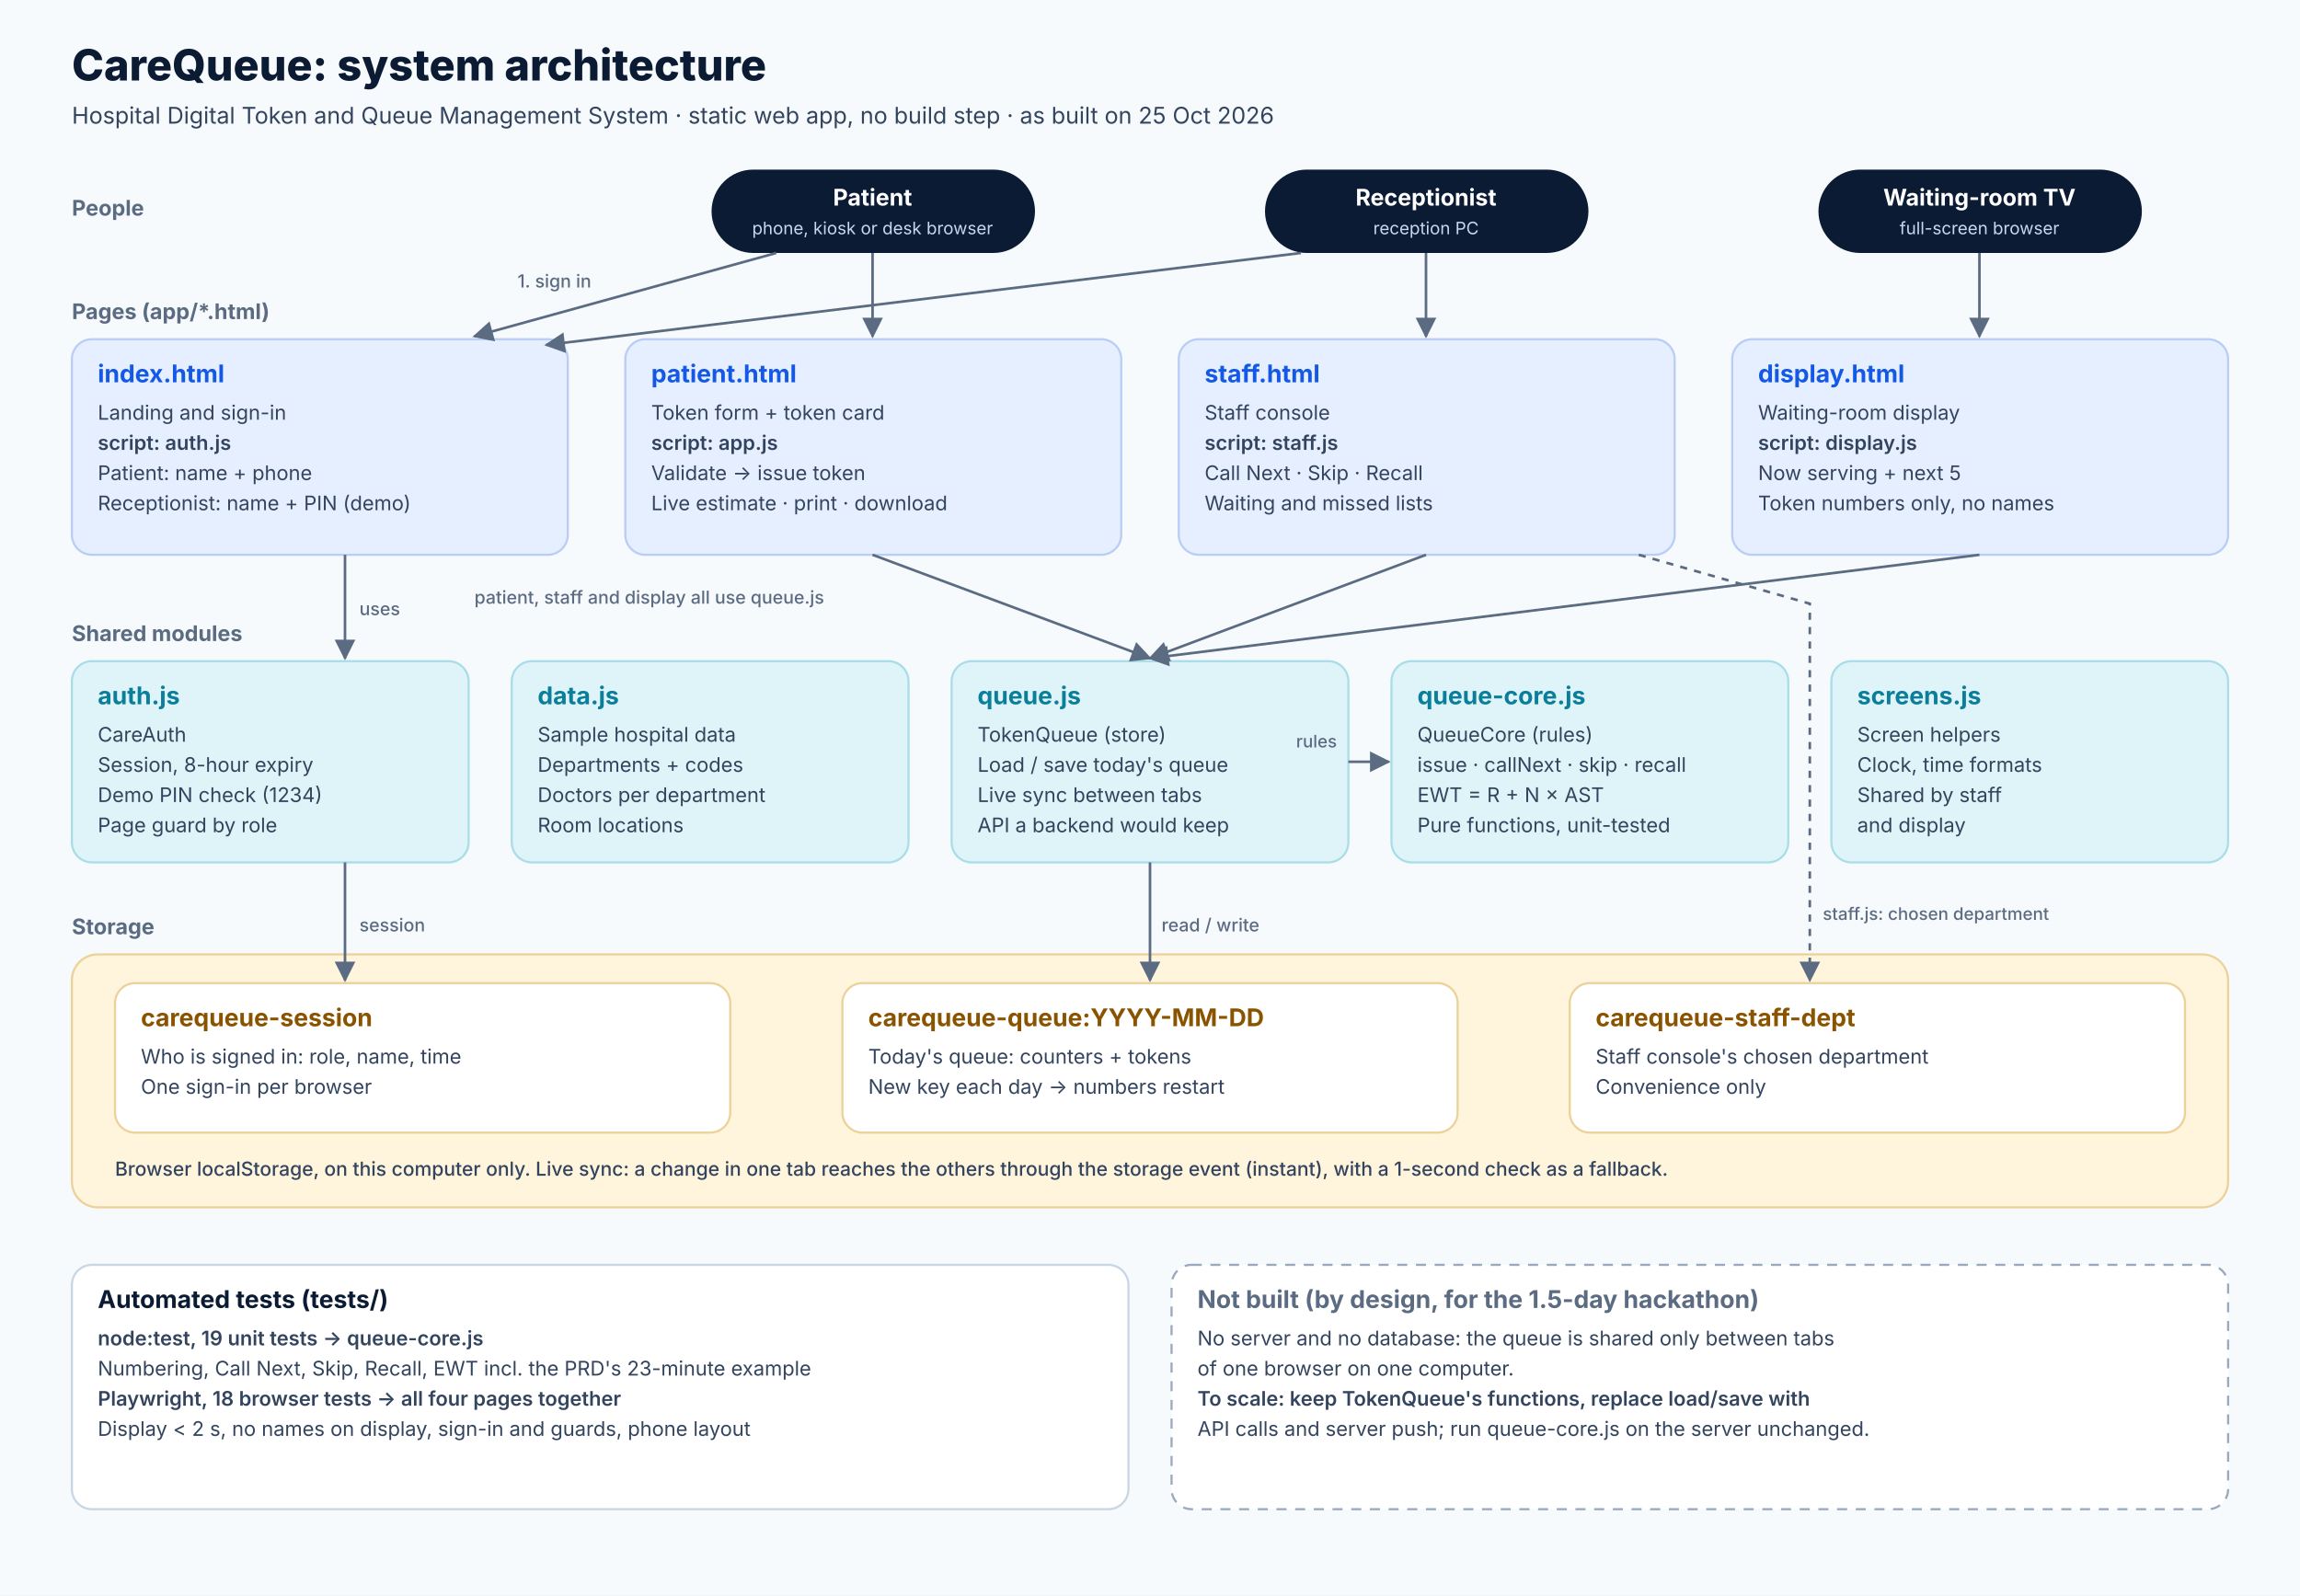
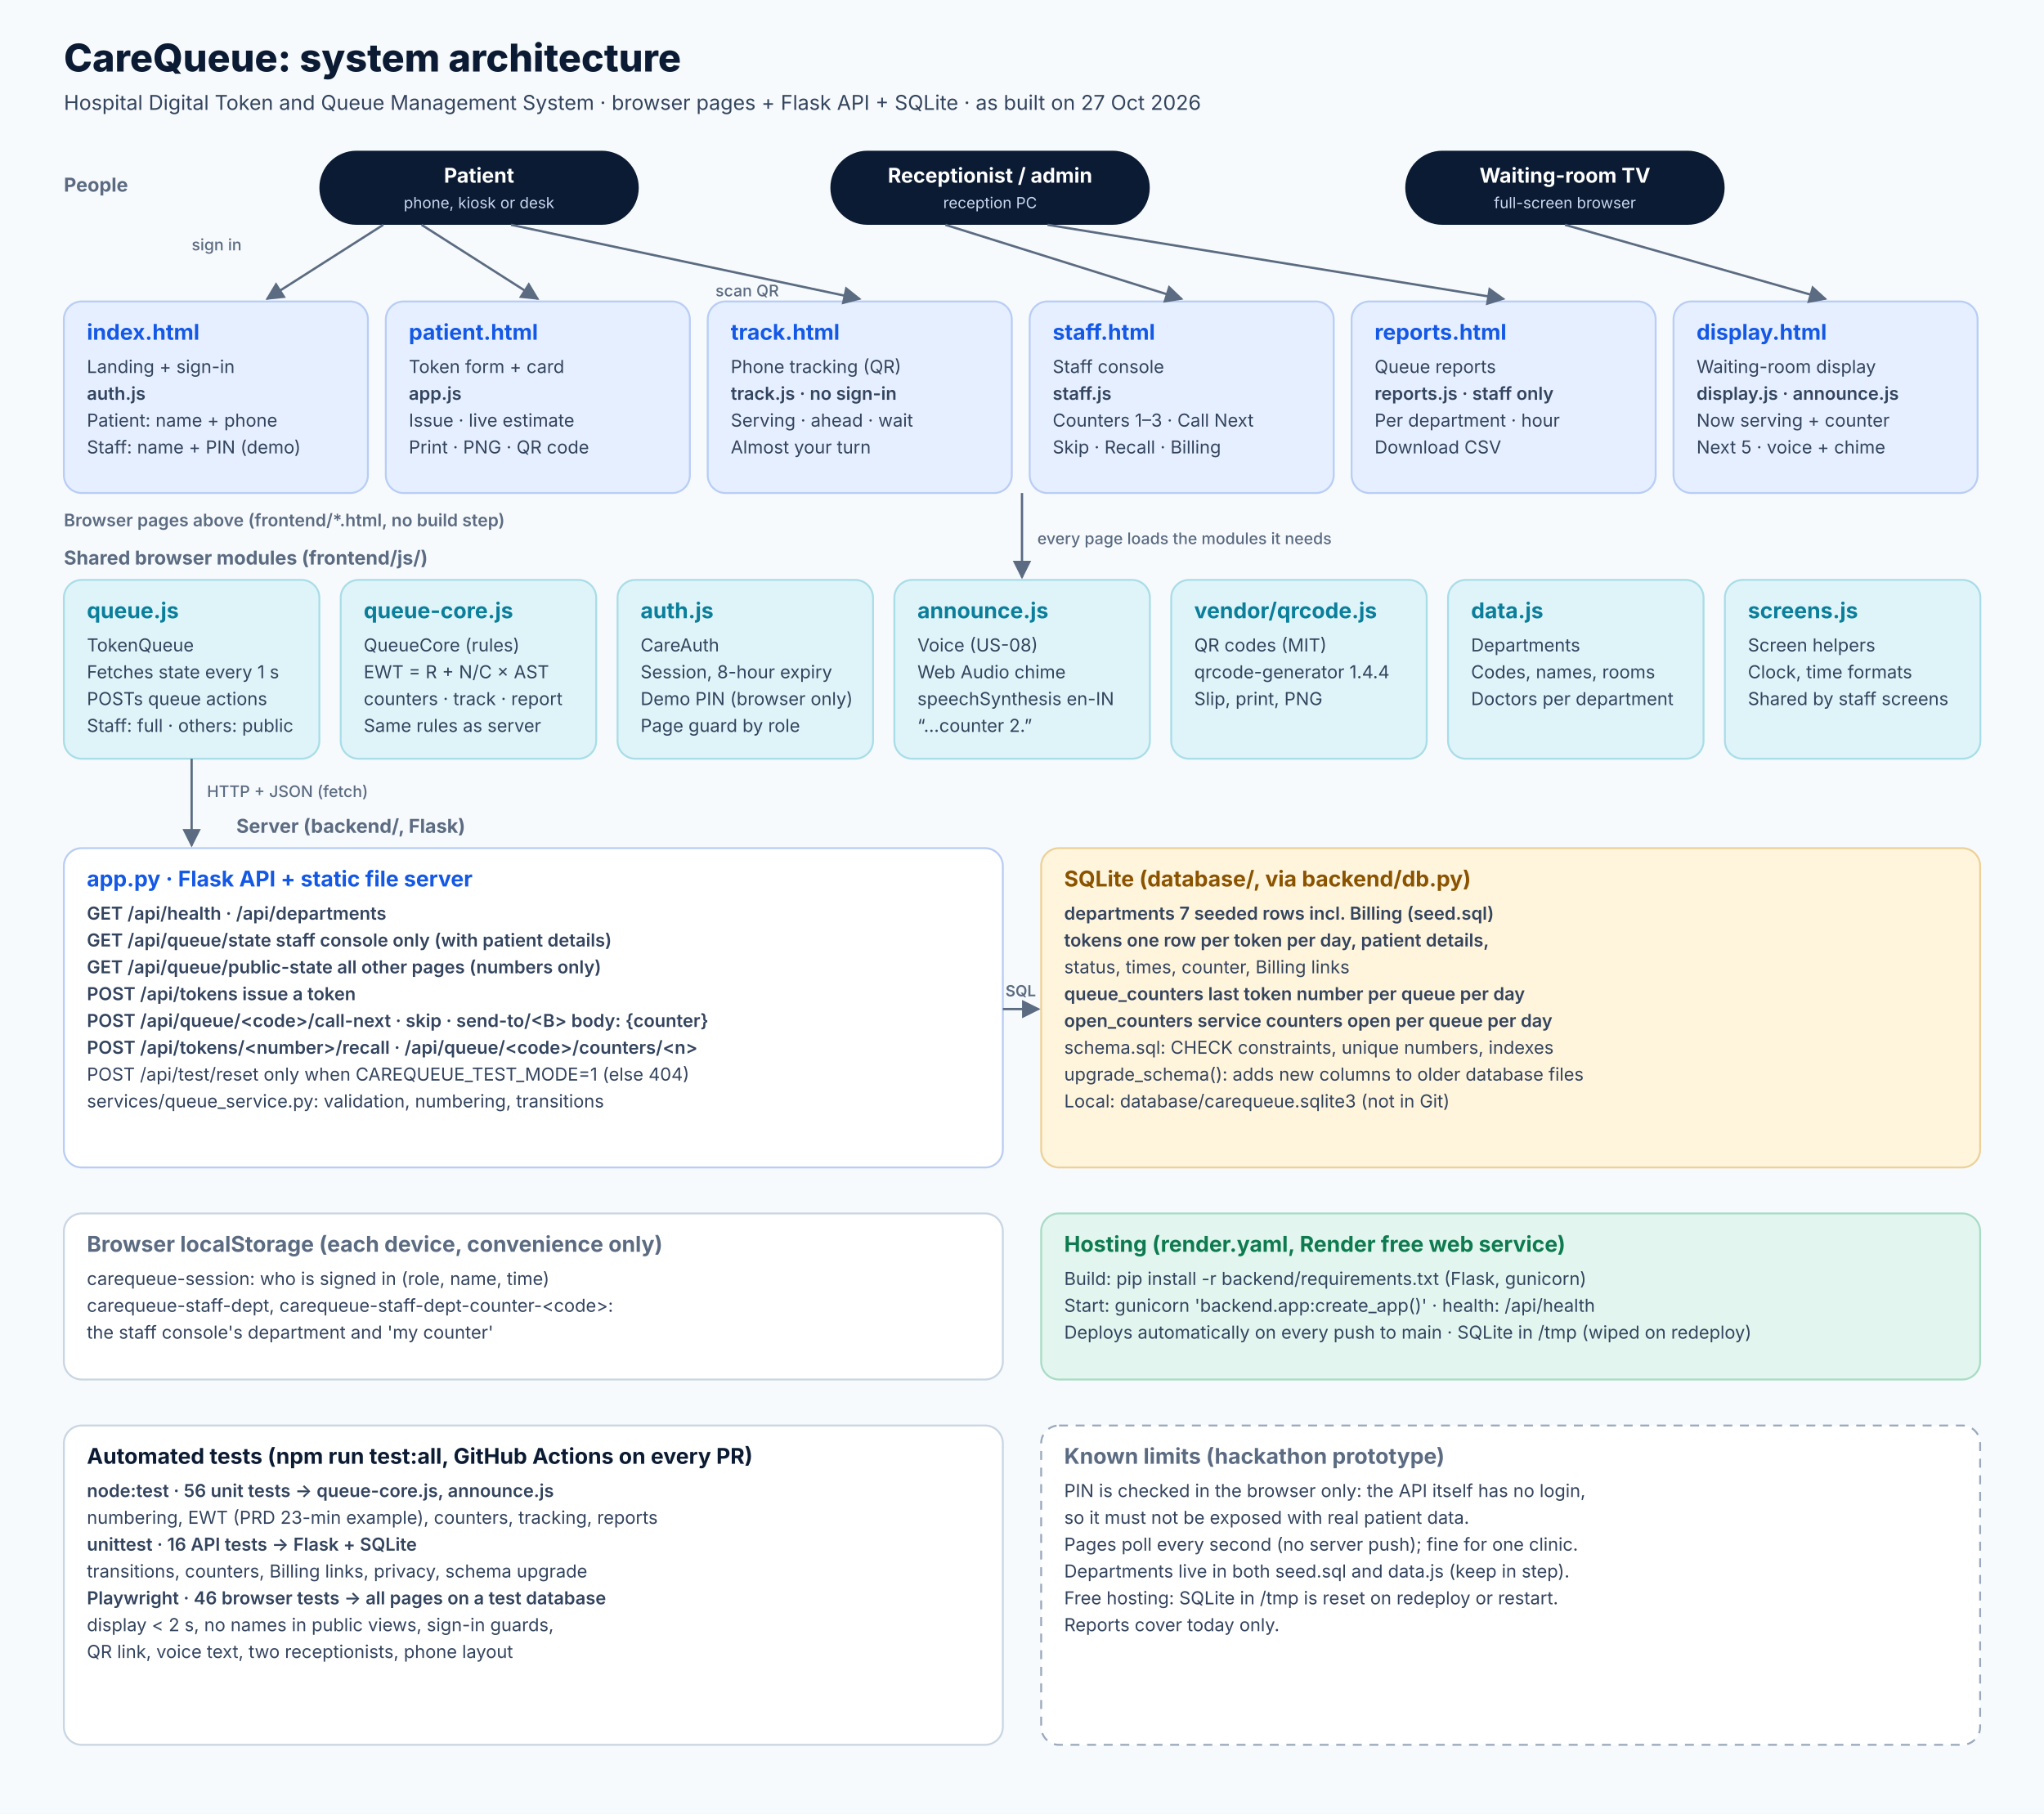
- <svg xmlns="http://www.w3.org/2000/svg" width="1600" height="1110" viewBox="0 0 1600 1110" font-family="Inter, -apple-system, 'Segoe UI', Arial, sans-serif">
+ <svg xmlns="http://www.w3.org/2000/svg" width="1600" height="1420" viewBox="0 0 1600 1420" font-family="Inter, -apple-system, 'Segoe UI', Arial, sans-serif">
  <defs>
    <marker id="ah" viewBox="0 0 10 10" refX="9" refY="5" markerWidth="8" markerHeight="8" orient="auto-start-reverse">
      <path d="M0,0 L10,5 L0,10 z" fill="#5b6b82" />
    </marker>
  </defs>
-   <rect width="1600" height="1110" fill="#f7fafc" />
+   <rect width="1600" height="1420" fill="#f7fafc" />
  <text x="50" y="56" font-size="30" font-weight="800" fill="#0b1b33" text-anchor="start">CareQueue: system architecture</text>
-   <text x="50" y="86" font-size="16" font-weight="400" fill="#33445e" text-anchor="start">Hospital Digital Token and Queue Management System · static web app, no build step · as built on 25 Oct 2026</text>
-   <rect x="495" y="118" width="225" height="58" rx="29" fill="#0b1b33" />
-   <text x="607" y="143" font-size="16" font-weight="700" fill="#fff" text-anchor="middle">Patient</text>
-   <text x="607" y="163" font-size="12" font-weight="400" fill="#c9d6ee" text-anchor="middle">phone, kiosk or desk browser</text>
-   <rect x="880" y="118" width="225" height="58" rx="29" fill="#0b1b33" />
-   <text x="992" y="143" font-size="16" font-weight="700" fill="#fff" text-anchor="middle">Receptionist</text>
-   <text x="992" y="163" font-size="12" font-weight="400" fill="#c9d6ee" text-anchor="middle">reception PC</text>
-   <rect x="1265" y="118" width="225" height="58" rx="29" fill="#0b1b33" />
-   <text x="1377" y="143" font-size="16" font-weight="700" fill="#fff" text-anchor="middle">Waiting-room TV</text>
-   <text x="1377" y="163" font-size="12" font-weight="400" fill="#c9d6ee" text-anchor="middle">full-screen browser</text>
+   <text x="50" y="86" font-size="16" font-weight="400" fill="#33445e" text-anchor="start">Hospital Digital Token and Queue Management System · browser pages + Flask API + SQLite · as built on 27 Oct 2026</text>
  <text x="50" y="150" font-size="15" font-weight="700" fill="#5b6b82" text-anchor="start">People</text>
-   <text x="50" y="222" font-size="15" font-weight="700" fill="#5b6b82" text-anchor="start">Pages  (app/*.html)</text>
-   <rect x="50" y="236" width="345" height="150" rx="14" fill="#e6efff" stroke="#b9cdf5" stroke-width="1.5" />
+   <rect x="250" y="118" width="250" height="58" rx="29" fill="#0b1b33" />
+   <text x="375" y="143" font-size="16" font-weight="700" fill="#fff" text-anchor="middle">Patient</text>
+   <text x="375" y="163" font-size="12" font-weight="400" fill="#c9d6ee" text-anchor="middle">phone, kiosk or desk</text>
+   <rect x="650" y="118" width="250" height="58" rx="29" fill="#0b1b33" />
+   <text x="775" y="143" font-size="16" font-weight="700" fill="#fff" text-anchor="middle">Receptionist / admin</text>
+   <text x="775" y="163" font-size="12" font-weight="400" fill="#c9d6ee" text-anchor="middle">reception PC</text>
+   <rect x="1100" y="118" width="250" height="58" rx="29" fill="#0b1b33" />
+   <text x="1225" y="143" font-size="16" font-weight="700" fill="#fff" text-anchor="middle">Waiting-room TV</text>
+   <text x="1225" y="163" font-size="12" font-weight="400" fill="#c9d6ee" text-anchor="middle">full-screen browser</text>
+   <text x="50" y="412" font-size="13.5" font-weight="600" fill="#5b6b82" text-anchor="start">Browser pages above  (frontend/*.html, no build step)</text>
+   <rect x="50" y="236" width="238" height="150" rx="14" fill="#e6efff" stroke="#b9cdf5" stroke-width="1.5" />
  <text x="68" y="266" font-size="17" font-weight="700" fill="#1458e6" text-anchor="start">index.html</text>
-   <text x="68" y="292" font-size="14" font-weight="400" fill="#33445e" text-anchor="start">Landing and sign-in</text>
-   <text x="68" y="313" font-size="14" font-weight="600" fill="#33445e" text-anchor="start">script: auth.js</text>
+   <text x="68" y="292" font-size="14" font-weight="400" fill="#33445e" text-anchor="start">Landing + sign-in</text>
+   <text x="68" y="313" font-size="14" font-weight="600" fill="#33445e" text-anchor="start">auth.js</text>
  <text x="68" y="334" font-size="14" font-weight="400" fill="#33445e" text-anchor="start">Patient: name + phone</text>
-   <text x="68" y="355" font-size="14" font-weight="400" fill="#33445e" text-anchor="start">Receptionist: name + PIN (demo)</text>
-   <rect x="435" y="236" width="345" height="150" rx="14" fill="#e6efff" stroke="#b9cdf5" stroke-width="1.5" />
-   <text x="453" y="266" font-size="17" font-weight="700" fill="#1458e6" text-anchor="start">patient.html</text>
-   <text x="453" y="292" font-size="14" font-weight="400" fill="#33445e" text-anchor="start">Token form + token card</text>
-   <text x="453" y="313" font-size="14" font-weight="600" fill="#33445e" text-anchor="start">script: app.js</text>
-   <text x="453" y="334" font-size="14" font-weight="400" fill="#33445e" text-anchor="start">Validate → issue token</text>
-   <text x="453" y="355" font-size="14" font-weight="400" fill="#33445e" text-anchor="start">Live estimate · print · download</text>
-   <rect x="820" y="236" width="345" height="150" rx="14" fill="#e6efff" stroke="#b9cdf5" stroke-width="1.5" />
-   <text x="838" y="266" font-size="17" font-weight="700" fill="#1458e6" text-anchor="start">staff.html</text>
-   <text x="838" y="292" font-size="14" font-weight="400" fill="#33445e" text-anchor="start">Staff console</text>
-   <text x="838" y="313" font-size="14" font-weight="600" fill="#33445e" text-anchor="start">script: staff.js</text>
-   <text x="838" y="334" font-size="14" font-weight="400" fill="#33445e" text-anchor="start">Call Next · Skip · Recall</text>
-   <text x="838" y="355" font-size="14" font-weight="400" fill="#33445e" text-anchor="start">Waiting and missed lists</text>
-   <rect x="1205" y="236" width="345" height="150" rx="14" fill="#e6efff" stroke="#b9cdf5" stroke-width="1.5" />
-   <text x="1223" y="266" font-size="17" font-weight="700" fill="#1458e6" text-anchor="start">display.html</text>
-   <text x="1223" y="292" font-size="14" font-weight="400" fill="#33445e" text-anchor="start">Waiting-room display</text>
-   <text x="1223" y="313" font-size="14" font-weight="600" fill="#33445e" text-anchor="start">script: display.js</text>
-   <text x="1223" y="334" font-size="14" font-weight="400" fill="#33445e" text-anchor="start">Now serving + next 5</text>
-   <text x="1223" y="355" font-size="14" font-weight="400" fill="#33445e" text-anchor="start">Token numbers only, no names</text>
-   <line x1="607" y1="176" x2="607" y2="234" stroke="#5b6b82" stroke-width="1.8" marker-end="url(#ah)" />
-   <line x1="992" y1="176" x2="992" y2="234" stroke="#5b6b82" stroke-width="1.8" marker-end="url(#ah)" />
-   <line x1="1377" y1="176" x2="1377" y2="234" stroke="#5b6b82" stroke-width="1.8" marker-end="url(#ah)" />
-   <line x1="540" y1="176" x2="330" y2="234" stroke="#5b6b82" stroke-width="1.8" marker-end="url(#ah)" />
-   <text x="360" y="200" font-size="12.5" font-weight="500" fill="#5b6b82" text-anchor="start">1. sign in</text>
-   <line x1="905" y1="176" x2="380" y2="240" stroke="#5b6b82" stroke-width="1.8" marker-end="url(#ah)" />
-   <text x="50" y="446" font-size="15" font-weight="700" fill="#5b6b82" text-anchor="start">Shared modules</text>
-   <rect x="50" y="460" width="276" height="140" rx="14" fill="#dff4f8" stroke="#a9dde8" stroke-width="1.5" />
-   <text x="68" y="490" font-size="17" font-weight="700" fill="#0a7e9b" text-anchor="start">auth.js</text>
-   <text x="68" y="516" font-size="14" font-weight="400" fill="#33445e" text-anchor="start">CareAuth</text>
-   <text x="68" y="537" font-size="14" font-weight="400" fill="#33445e" text-anchor="start">Session, 8-hour expiry</text>
-   <text x="68" y="558" font-size="14" font-weight="400" fill="#33445e" text-anchor="start">Demo PIN check (1234)</text>
-   <text x="68" y="579" font-size="14" font-weight="400" fill="#33445e" text-anchor="start">Page guard by role</text>
-   <rect x="356" y="460" width="276" height="140" rx="14" fill="#dff4f8" stroke="#a9dde8" stroke-width="1.5" />
-   <text x="374" y="490" font-size="17" font-weight="700" fill="#0a7e9b" text-anchor="start">data.js</text>
-   <text x="374" y="516" font-size="14" font-weight="400" fill="#33445e" text-anchor="start">Sample hospital data</text>
-   <text x="374" y="537" font-size="14" font-weight="400" fill="#33445e" text-anchor="start">Departments + codes</text>
-   <text x="374" y="558" font-size="14" font-weight="400" fill="#33445e" text-anchor="start">Doctors per department</text>
-   <text x="374" y="579" font-size="14" font-weight="400" fill="#33445e" text-anchor="start">Room locations</text>
-   <rect x="662" y="460" width="276" height="140" rx="14" fill="#dff4f8" stroke="#a9dde8" stroke-width="1.5" />
-   <text x="680" y="490" font-size="17" font-weight="700" fill="#0a7e9b" text-anchor="start">queue.js</text>
-   <text x="680" y="516" font-size="14" font-weight="400" fill="#33445e" text-anchor="start">TokenQueue (store)</text>
-   <text x="680" y="537" font-size="14" font-weight="400" fill="#33445e" text-anchor="start">Load / save today's queue</text>
-   <text x="680" y="558" font-size="14" font-weight="400" fill="#33445e" text-anchor="start">Live sync between tabs</text>
-   <text x="680" y="579" font-size="14" font-weight="400" fill="#33445e" text-anchor="start">API a backend would keep</text>
-   <rect x="968" y="460" width="276" height="140" rx="14" fill="#dff4f8" stroke="#a9dde8" stroke-width="1.5" />
-   <text x="986" y="490" font-size="17" font-weight="700" fill="#0a7e9b" text-anchor="start">queue-core.js</text>
-   <text x="986" y="516" font-size="14" font-weight="400" fill="#33445e" text-anchor="start">QueueCore (rules)</text>
-   <text x="986" y="537" font-size="14" font-weight="400" fill="#33445e" text-anchor="start">issue · callNext · skip · recall</text>
-   <text x="986" y="558" font-size="14" font-weight="400" fill="#33445e" text-anchor="start">EWT = R + N × AST</text>
-   <text x="986" y="579" font-size="14" font-weight="400" fill="#33445e" text-anchor="start">Pure functions, unit-tested</text>
-   <rect x="1274" y="460" width="276" height="140" rx="14" fill="#dff4f8" stroke="#a9dde8" stroke-width="1.5" />
-   <text x="1292" y="490" font-size="17" font-weight="700" fill="#0a7e9b" text-anchor="start">screens.js</text>
-   <text x="1292" y="516" font-size="14" font-weight="400" fill="#33445e" text-anchor="start">Screen helpers</text>
-   <text x="1292" y="537" font-size="14" font-weight="400" fill="#33445e" text-anchor="start">Clock, time formats</text>
-   <text x="1292" y="558" font-size="14" font-weight="400" fill="#33445e" text-anchor="start">Shared by staff</text>
-   <text x="1292" y="579" font-size="14" font-weight="400" fill="#33445e" text-anchor="start">and display</text>
-   <line x1="240" y1="386" x2="240" y2="458" stroke="#5b6b82" stroke-width="1.8" marker-end="url(#ah)" />
-   <text x="250" y="428" font-size="12.5" font-weight="500" fill="#5b6b82" text-anchor="start">uses</text>
-   <line x1="607" y1="386" x2="800" y2="458" stroke="#5b6b82" stroke-width="1.8" marker-end="url(#ah)" />
-   <line x1="992" y1="386" x2="800" y2="458" stroke="#5b6b82" stroke-width="1.8" marker-end="url(#ah)" />
-   <line x1="1377" y1="386" x2="800" y2="458" stroke="#5b6b82" stroke-width="1.8" marker-end="url(#ah)" />
-   <text x="330" y="420" font-size="12.5" font-weight="500" fill="#5b6b82" text-anchor="start">patient, staff and display all use queue.js</text>
-   <line x1="938" y1="530" x2="966" y2="530" stroke="#5b6b82" stroke-width="1.8" marker-end="url(#ah)" />
-   <text x="930" y="520" font-size="12" font-weight="500" fill="#5b6b82" text-anchor="end">rules</text>
-   <text x="50" y="650" font-size="15" font-weight="700" fill="#5b6b82" text-anchor="start">Storage</text>
-   <rect x="50" y="664" width="1500" height="176" rx="18" fill="#fff4dc" stroke="#ecd29a" stroke-width="1.5" />
-   <rect x="80" y="684" width="428" height="104" rx="14" fill="#fff" stroke="#ecd29a" stroke-width="1.5" />
-   <text x="98" y="714" font-size="17" font-weight="700" fill="#8a5300" text-anchor="start">carequeue-session</text>
-   <text x="98" y="740" font-size="14" font-weight="400" fill="#33445e" text-anchor="start">Who is signed in: role, name, time</text>
-   <text x="98" y="761" font-size="14" font-weight="400" fill="#33445e" text-anchor="start">One sign-in per browser</text>
-   <rect x="586" y="684" width="428" height="104" rx="14" fill="#fff" stroke="#ecd29a" stroke-width="1.5" />
-   <text x="604" y="714" font-size="17" font-weight="700" fill="#8a5300" text-anchor="start">carequeue-queue:YYYY-MM-DD</text>
-   <text x="604" y="740" font-size="14" font-weight="400" fill="#33445e" text-anchor="start">Today's queue: counters + tokens</text>
-   <text x="604" y="761" font-size="14" font-weight="400" fill="#33445e" text-anchor="start">New key each day → numbers restart</text>
-   <rect x="1092" y="684" width="428" height="104" rx="14" fill="#fff" stroke="#ecd29a" stroke-width="1.5" />
-   <text x="1110" y="714" font-size="17" font-weight="700" fill="#8a5300" text-anchor="start">carequeue-staff-dept</text>
-   <text x="1110" y="740" font-size="14" font-weight="400" fill="#33445e" text-anchor="start">Staff console's chosen department</text>
-   <text x="1110" y="761" font-size="14" font-weight="400" fill="#33445e" text-anchor="start">Convenience only</text>
-   <text x="80" y="818" font-size="13.5" font-weight="500" fill="#33445e" text-anchor="start">Browser localStorage, on this computer only. Live sync: a change in one tab reaches the others through the storage event (instant), with a 1-second check as a fallback.</text>
-   <line x1="240" y1="600" x2="240" y2="682" stroke="#5b6b82" stroke-width="1.8" marker-end="url(#ah)" />
-   <text x="250" y="648" font-size="12.5" font-weight="500" fill="#5b6b82" text-anchor="start">session</text>
-   <line x1="800" y1="600" x2="800" y2="682" stroke="#5b6b82" stroke-width="1.8" marker-end="url(#ah)" />
-   <text x="808" y="648" font-size="12.5" font-weight="500" fill="#5b6b82" text-anchor="start">read / write</text>
-   <polyline points="1140,386 1259,420 1259,682" fill="none" stroke="#5b6b82" stroke-width="1.8" stroke-dasharray="5 5" marker-end="url(#ah)" />
-   <text x="1268" y="640" font-size="12" font-weight="500" fill="#5b6b82" text-anchor="start">staff.js: chosen department</text>
-   <rect x="50" y="880" width="735" height="170" rx="14" fill="#fff" stroke="#c9d6e3" stroke-width="1.5" />
-   <text x="68" y="910" font-size="17" font-weight="700" fill="#0b1b33" text-anchor="start">Automated tests  (tests/)</text>
-   <text x="68" y="936" font-size="14" font-weight="600" fill="#33445e" text-anchor="start">node:test, 19 unit tests → queue-core.js</text>
-   <text x="68" y="957" font-size="14" font-weight="400" fill="#33445e" text-anchor="start">Numbering, Call Next, Skip, Recall, EWT incl. the PRD's 23-minute example</text>
-   <text x="68" y="978" font-size="14" font-weight="600" fill="#33445e" text-anchor="start">Playwright, 18 browser tests → all four pages together</text>
-   <text x="68" y="999" font-size="14" font-weight="400" fill="#33445e" text-anchor="start">Display &lt; 2 s, no names on display, sign-in and guards, phone layout</text>
-   <rect x="815" y="880" width="735" height="170" rx="14" fill="#fff" stroke="#9aa9bd" stroke-width="1.5" stroke-dasharray="7 6" />
-   <text x="833" y="910" font-size="17" font-weight="700" fill="#5b6b82" text-anchor="start">Not built  (by design, for the 1.5-day hackathon)</text>
-   <text x="833" y="936" font-size="14" font-weight="400" fill="#33445e" text-anchor="start">No server and no database: the queue is shared only between tabs</text>
-   <text x="833" y="957" font-size="14" font-weight="400" fill="#33445e" text-anchor="start">of one browser on one computer.</text>
-   <text x="833" y="978" font-size="14" font-weight="600" fill="#33445e" text-anchor="start">To scale: keep TokenQueue's functions, replace load/save with</text>
-   <text x="833" y="999" font-size="14" font-weight="400" fill="#33445e" text-anchor="start">API calls and server push; run queue-core.js on the server unchanged.</text>
+   <text x="68" y="355" font-size="14" font-weight="400" fill="#33445e" text-anchor="start">Staff: name + PIN (demo)</text>
+   <rect x="302" y="236" width="238" height="150" rx="14" fill="#e6efff" stroke="#b9cdf5" stroke-width="1.5" />
+   <text x="320" y="266" font-size="17" font-weight="700" fill="#1458e6" text-anchor="start">patient.html</text>
+   <text x="320" y="292" font-size="14" font-weight="400" fill="#33445e" text-anchor="start">Token form + card</text>
+   <text x="320" y="313" font-size="14" font-weight="600" fill="#33445e" text-anchor="start">app.js</text>
+   <text x="320" y="334" font-size="14" font-weight="400" fill="#33445e" text-anchor="start">Issue · live estimate</text>
+   <text x="320" y="355" font-size="14" font-weight="400" fill="#33445e" text-anchor="start">Print · PNG · QR code</text>
+   <rect x="554" y="236" width="238" height="150" rx="14" fill="#e6efff" stroke="#b9cdf5" stroke-width="1.5" />
+   <text x="572" y="266" font-size="17" font-weight="700" fill="#1458e6" text-anchor="start">track.html</text>
+   <text x="572" y="292" font-size="14" font-weight="400" fill="#33445e" text-anchor="start">Phone tracking (QR)</text>
+   <text x="572" y="313" font-size="14" font-weight="600" fill="#33445e" text-anchor="start">track.js · no sign-in</text>
+   <text x="572" y="334" font-size="14" font-weight="400" fill="#33445e" text-anchor="start">Serving · ahead · wait</text>
+   <text x="572" y="355" font-size="14" font-weight="400" fill="#33445e" text-anchor="start">Almost your turn</text>
+   <rect x="806" y="236" width="238" height="150" rx="14" fill="#e6efff" stroke="#b9cdf5" stroke-width="1.5" />
+   <text x="824" y="266" font-size="17" font-weight="700" fill="#1458e6" text-anchor="start">staff.html</text>
+   <text x="824" y="292" font-size="14" font-weight="400" fill="#33445e" text-anchor="start">Staff console</text>
+   <text x="824" y="313" font-size="14" font-weight="600" fill="#33445e" text-anchor="start">staff.js</text>
+   <text x="824" y="334" font-size="14" font-weight="400" fill="#33445e" text-anchor="start">Counters 1–3 · Call Next</text>
+   <text x="824" y="355" font-size="14" font-weight="400" fill="#33445e" text-anchor="start">Skip · Recall · Billing</text>
+   <rect x="1058" y="236" width="238" height="150" rx="14" fill="#e6efff" stroke="#b9cdf5" stroke-width="1.5" />
+   <text x="1076" y="266" font-size="17" font-weight="700" fill="#1458e6" text-anchor="start">reports.html</text>
+   <text x="1076" y="292" font-size="14" font-weight="400" fill="#33445e" text-anchor="start">Queue reports</text>
+   <text x="1076" y="313" font-size="14" font-weight="600" fill="#33445e" text-anchor="start">reports.js · staff only</text>
+   <text x="1076" y="334" font-size="14" font-weight="400" fill="#33445e" text-anchor="start">Per department · hour</text>
+   <text x="1076" y="355" font-size="14" font-weight="400" fill="#33445e" text-anchor="start">Download CSV</text>
+   <rect x="1310" y="236" width="238" height="150" rx="14" fill="#e6efff" stroke="#b9cdf5" stroke-width="1.5" />
+   <text x="1328" y="266" font-size="17" font-weight="700" fill="#1458e6" text-anchor="start">display.html</text>
+   <text x="1328" y="292" font-size="14" font-weight="400" fill="#33445e" text-anchor="start">Waiting-room display</text>
+   <text x="1328" y="313" font-size="14" font-weight="600" fill="#33445e" text-anchor="start">display.js · announce.js</text>
+   <text x="1328" y="334" font-size="14" font-weight="400" fill="#33445e" text-anchor="start">Now serving + counter</text>
+   <text x="1328" y="355" font-size="14" font-weight="400" fill="#33445e" text-anchor="start">Next 5 · voice + chime</text>
+   <line x1="330" y1="176" x2="421.0" y2="234" stroke="#5b6b82" stroke-width="1.8" marker-end="url(#ah)" />
+   <line x1="400" y1="176" x2="673.0" y2="234" stroke="#5b6b82" stroke-width="1.8" marker-end="url(#ah)" />
+   <text x="560" y="232" font-size="12.5" font-weight="500" fill="#5b6b82" text-anchor="start">scan QR</text>
+   <line x1="300" y1="176" x2="209.0" y2="234" stroke="#5b6b82" stroke-width="1.8" marker-end="url(#ah)" />
+   <text x="150" y="196" font-size="12.5" font-weight="500" fill="#5b6b82" text-anchor="start">sign in</text>
+   <line x1="740" y1="176" x2="925.0" y2="234" stroke="#5b6b82" stroke-width="1.8" marker-end="url(#ah)" />
+   <line x1="820" y1="176" x2="1177.0" y2="234" stroke="#5b6b82" stroke-width="1.8" marker-end="url(#ah)" />
+   <line x1="1225" y1="176" x2="1429.0" y2="234" stroke="#5b6b82" stroke-width="1.8" marker-end="url(#ah)" />
+   <text x="50" y="442" font-size="15" font-weight="700" fill="#5b6b82" text-anchor="start">Shared browser modules  (frontend/js/)</text>
+   <rect x="50.0" y="454" width="200" height="140" rx="14" fill="#dff4f8" stroke="#a9dde8" stroke-width="1.5" />
+   <text x="68.0" y="484" font-size="17" font-weight="700" fill="#0a7e9b" text-anchor="start">queue.js</text>
+   <text x="68.0" y="510" font-size="14" font-weight="400" fill="#33445e" text-anchor="start">TokenQueue</text>
+   <text x="68.0" y="531" font-size="14" font-weight="400" fill="#33445e" text-anchor="start">Fetches state every 1 s</text>
+   <text x="68.0" y="552" font-size="14" font-weight="400" fill="#33445e" text-anchor="start">POSTs queue actions</text>
+   <text x="68.0" y="573" font-size="14" font-weight="400" fill="#33445e" text-anchor="start">Staff: full · others: public</text>
+   <rect x="266.7" y="454" width="200" height="140" rx="14" fill="#dff4f8" stroke="#a9dde8" stroke-width="1.5" />
+   <text x="284.7" y="484" font-size="17" font-weight="700" fill="#0a7e9b" text-anchor="start">queue-core.js</text>
+   <text x="284.7" y="510" font-size="14" font-weight="400" fill="#33445e" text-anchor="start">QueueCore (rules)</text>
+   <text x="284.7" y="531" font-size="14" font-weight="400" fill="#33445e" text-anchor="start">EWT = R + N/C × AST</text>
+   <text x="284.7" y="552" font-size="14" font-weight="400" fill="#33445e" text-anchor="start">counters · track · report</text>
+   <text x="284.7" y="573" font-size="14" font-weight="400" fill="#33445e" text-anchor="start">Same rules as server</text>
+   <rect x="483.4" y="454" width="200" height="140" rx="14" fill="#dff4f8" stroke="#a9dde8" stroke-width="1.5" />
+   <text x="501.4" y="484" font-size="17" font-weight="700" fill="#0a7e9b" text-anchor="start">auth.js</text>
+   <text x="501.4" y="510" font-size="14" font-weight="400" fill="#33445e" text-anchor="start">CareAuth</text>
+   <text x="501.4" y="531" font-size="14" font-weight="400" fill="#33445e" text-anchor="start">Session, 8-hour expiry</text>
+   <text x="501.4" y="552" font-size="14" font-weight="400" fill="#33445e" text-anchor="start">Demo PIN (browser only)</text>
+   <text x="501.4" y="573" font-size="14" font-weight="400" fill="#33445e" text-anchor="start">Page guard by role</text>
+   <rect x="700.1" y="454" width="200" height="140" rx="14" fill="#dff4f8" stroke="#a9dde8" stroke-width="1.5" />
+   <text x="718.1" y="484" font-size="17" font-weight="700" fill="#0a7e9b" text-anchor="start">announce.js</text>
+   <text x="718.1" y="510" font-size="14" font-weight="400" fill="#33445e" text-anchor="start">Voice (US-08)</text>
+   <text x="718.1" y="531" font-size="14" font-weight="400" fill="#33445e" text-anchor="start">Web Audio chime</text>
+   <text x="718.1" y="552" font-size="14" font-weight="400" fill="#33445e" text-anchor="start">speechSynthesis en-IN</text>
+   <text x="718.1" y="573" font-size="14" font-weight="400" fill="#33445e" text-anchor="start">“…counter 2.”</text>
+   <rect x="916.8" y="454" width="200" height="140" rx="14" fill="#dff4f8" stroke="#a9dde8" stroke-width="1.5" />
+   <text x="934.8" y="484" font-size="17" font-weight="700" fill="#0a7e9b" text-anchor="start">vendor/qrcode.js</text>
+   <text x="934.8" y="510" font-size="14" font-weight="400" fill="#33445e" text-anchor="start">QR codes (MIT)</text>
+   <text x="934.8" y="531" font-size="14" font-weight="400" fill="#33445e" text-anchor="start">qrcode-generator 1.4.4</text>
+   <text x="934.8" y="552" font-size="14" font-weight="400" fill="#33445e" text-anchor="start">Slip, print, PNG</text>
+   <rect x="1133.5" y="454" width="200" height="140" rx="14" fill="#dff4f8" stroke="#a9dde8" stroke-width="1.5" />
+   <text x="1151.5" y="484" font-size="17" font-weight="700" fill="#0a7e9b" text-anchor="start">data.js</text>
+   <text x="1151.5" y="510" font-size="14" font-weight="400" fill="#33445e" text-anchor="start">Departments</text>
+   <text x="1151.5" y="531" font-size="14" font-weight="400" fill="#33445e" text-anchor="start">Codes, names, rooms</text>
+   <text x="1151.5" y="552" font-size="14" font-weight="400" fill="#33445e" text-anchor="start">Doctors per department</text>
+   <rect x="1350.2" y="454" width="200" height="140" rx="14" fill="#dff4f8" stroke="#a9dde8" stroke-width="1.5" />
+   <text x="1368.2" y="484" font-size="17" font-weight="700" fill="#0a7e9b" text-anchor="start">screens.js</text>
+   <text x="1368.2" y="510" font-size="14" font-weight="400" fill="#33445e" text-anchor="start">Screen helpers</text>
+   <text x="1368.2" y="531" font-size="14" font-weight="400" fill="#33445e" text-anchor="start">Clock, time formats</text>
+   <text x="1368.2" y="552" font-size="14" font-weight="400" fill="#33445e" text-anchor="start">Shared by staff screens</text>
+   <line x1="800" y1="386" x2="800" y2="452" stroke="#5b6b82" stroke-width="1.8" marker-end="url(#ah)" />
+   <text x="812" y="426" font-size="12.5" font-weight="500" fill="#5b6b82" text-anchor="start">every page loads the modules it needs</text>
+   <text x="185" y="652" font-size="15" font-weight="700" fill="#5b6b82" text-anchor="start">Server  (backend/, Flask)</text>
+   <rect x="50" y="664" width="735" height="250" rx="14" fill="#fff" stroke="#b9cdf5" stroke-width="1.5" />
+   <text x="68" y="694" font-size="17" font-weight="700" fill="#1458e6" text-anchor="start">app.py  ·  Flask API + static file server</text>
+   <text x="68" y="720" font-size="14" font-weight="600" fill="#33445e" text-anchor="start">GET  /api/health · /api/departments</text>
+   <text x="68" y="741" font-size="14" font-weight="600" fill="#33445e" text-anchor="start">GET  /api/queue/state          staff console only (with patient details)</text>
+   <text x="68" y="762" font-size="14" font-weight="600" fill="#33445e" text-anchor="start">GET  /api/queue/public-state   all other pages (numbers only)</text>
+   <text x="68" y="783" font-size="14" font-weight="600" fill="#33445e" text-anchor="start">POST /api/tokens                       issue a token</text>
+   <text x="68" y="804" font-size="14" font-weight="600" fill="#33445e" text-anchor="start">POST /api/queue/&lt;code&gt;/call-next · skip · send-to/&lt;B&gt;   body: {counter}</text>
+   <text x="68" y="825" font-size="14" font-weight="600" fill="#33445e" text-anchor="start">POST /api/tokens/&lt;number&gt;/recall · /api/queue/&lt;code&gt;/counters/&lt;n&gt;</text>
+   <text x="68" y="846" font-size="14" font-weight="400" fill="#33445e" text-anchor="start">POST /api/test/reset only when CAREQUEUE_TEST_MODE=1 (else 404)</text>
+   <text x="68" y="867" font-size="14" font-weight="400" fill="#33445e" text-anchor="start">services/queue_service.py: validation, numbering, transitions</text>
+   <line x1="150" y1="594" x2="150" y2="662" stroke="#5b6b82" stroke-width="1.8" marker-end="url(#ah)" />
+   <text x="162" y="624" font-size="12.5" font-weight="500" fill="#5b6b82" text-anchor="start">HTTP + JSON (fetch)</text>
+   <rect x="815" y="664" width="735" height="250" rx="14" fill="#fff4dc" stroke="#ecd29a" stroke-width="1.5" />
+   <text x="833" y="694" font-size="17" font-weight="700" fill="#8a5300" text-anchor="start">SQLite  (database/, via backend/db.py)</text>
+   <text x="833" y="720" font-size="14" font-weight="600" fill="#33445e" text-anchor="start">departments      7 seeded rows incl. Billing (seed.sql)</text>
+   <text x="833" y="741" font-size="14" font-weight="600" fill="#33445e" text-anchor="start">tokens           one row per token per day, patient details,</text>
+   <text x="833" y="762" font-size="14" font-weight="400" fill="#33445e" text-anchor="start">                  status, times, counter, Billing links</text>
+   <text x="833" y="783" font-size="14" font-weight="600" fill="#33445e" text-anchor="start">queue_counters   last token number per queue per day</text>
+   <text x="833" y="804" font-size="14" font-weight="600" fill="#33445e" text-anchor="start">open_counters    service counters open per queue per day</text>
+   <text x="833" y="825" font-size="14" font-weight="400" fill="#33445e" text-anchor="start">schema.sql: CHECK constraints, unique numbers, indexes</text>
+   <text x="833" y="846" font-size="14" font-weight="400" fill="#33445e" text-anchor="start">upgrade_schema(): adds new columns to older database files</text>
+   <text x="833" y="867" font-size="14" font-weight="400" fill="#33445e" text-anchor="start">Local: database/carequeue.sqlite3 (not in Git)</text>
+   <line x1="785" y1="790" x2="813" y2="790" stroke="#5b6b82" stroke-width="1.8" marker-end="url(#ah)" />
+   <text x="799" y="780" font-size="12" font-weight="600" fill="#5b6b82" text-anchor="middle">SQL</text>
+   <rect x="50" y="950" width="735" height="130" rx="14" fill="#fff" stroke="#c9d6e3" stroke-width="1.5" />
+   <text x="68" y="980" font-size="17" font-weight="700" fill="#5b6b82" text-anchor="start">Browser localStorage  (each device, convenience only)</text>
+   <text x="68" y="1006" font-size="14" font-weight="400" fill="#33445e" text-anchor="start">carequeue-session: who is signed in (role, name, time)</text>
+   <text x="68" y="1027" font-size="14" font-weight="400" fill="#33445e" text-anchor="start">carequeue-staff-dept, carequeue-staff-dept-counter-&lt;code&gt;:</text>
+   <text x="68" y="1048" font-size="14" font-weight="400" fill="#33445e" text-anchor="start">the staff console's department and 'my counter'</text>
+   <rect x="815" y="950" width="735" height="130" rx="14" fill="#e2f6ef" stroke="#a8dcc5" stroke-width="1.5" />
+   <text x="833" y="980" font-size="17" font-weight="700" fill="#0e7a4f" text-anchor="start">Hosting  (render.yaml, Render free web service)</text>
+   <text x="833" y="1006" font-size="14" font-weight="400" fill="#33445e" text-anchor="start">Build: pip install -r backend/requirements.txt (Flask, gunicorn)</text>
+   <text x="833" y="1027" font-size="14" font-weight="400" fill="#33445e" text-anchor="start">Start: gunicorn 'backend.app:create_app()' · health: /api/health</text>
+   <text x="833" y="1048" font-size="14" font-weight="400" fill="#33445e" text-anchor="start">Deploys automatically on every push to main · SQLite in /tmp (wiped on redeploy)</text>
+   <rect x="50" y="1116" width="735" height="250" rx="14" fill="#fff" stroke="#c9d6e3" stroke-width="1.5" />
+   <text x="68" y="1146" font-size="17" font-weight="700" fill="#0b1b33" text-anchor="start">Automated tests  (npm run test:all, GitHub Actions on every PR)</text>
+   <text x="68" y="1172" font-size="14" font-weight="600" fill="#33445e" text-anchor="start">node:test · 56 unit tests → queue-core.js, announce.js</text>
+   <text x="68" y="1193" font-size="14" font-weight="400" fill="#33445e" text-anchor="start">numbering, EWT (PRD 23-min example), counters, tracking, reports</text>
+   <text x="68" y="1214" font-size="14" font-weight="600" fill="#33445e" text-anchor="start">unittest · 16 API tests → Flask + SQLite</text>
+   <text x="68" y="1235" font-size="14" font-weight="400" fill="#33445e" text-anchor="start">transitions, counters, Billing links, privacy, schema upgrade</text>
+   <text x="68" y="1256" font-size="14" font-weight="600" fill="#33445e" text-anchor="start">Playwright · 46 browser tests → all pages on a test database</text>
+   <text x="68" y="1277" font-size="14" font-weight="400" fill="#33445e" text-anchor="start">display &lt; 2 s, no names in public views, sign-in guards,</text>
+   <text x="68" y="1298" font-size="14" font-weight="400" fill="#33445e" text-anchor="start">QR link, voice text, two receptionists, phone layout</text>
+   <rect x="815" y="1116" width="735" height="250" rx="14" fill="#fff" stroke="#9aa9bd" stroke-width="1.5" stroke-dasharray="7 6" />
+   <text x="833" y="1146" font-size="17" font-weight="700" fill="#5b6b82" text-anchor="start">Known limits  (hackathon prototype)</text>
+   <text x="833" y="1172" font-size="14" font-weight="400" fill="#33445e" text-anchor="start">PIN is checked in the browser only: the API itself has no login,</text>
+   <text x="833" y="1193" font-size="14" font-weight="400" fill="#33445e" text-anchor="start">so it must not be exposed with real patient data.</text>
+   <text x="833" y="1214" font-size="14" font-weight="400" fill="#33445e" text-anchor="start">Pages poll every second (no server push); fine for one clinic.</text>
+   <text x="833" y="1235" font-size="14" font-weight="400" fill="#33445e" text-anchor="start">Departments live in both seed.sql and data.js (keep in step).</text>
+   <text x="833" y="1256" font-size="14" font-weight="400" fill="#33445e" text-anchor="start">Free hosting: SQLite in /tmp is reset on redeploy or restart.</text>
+   <text x="833" y="1277" font-size="14" font-weight="400" fill="#33445e" text-anchor="start">Reports cover today only.</text>
</svg>
